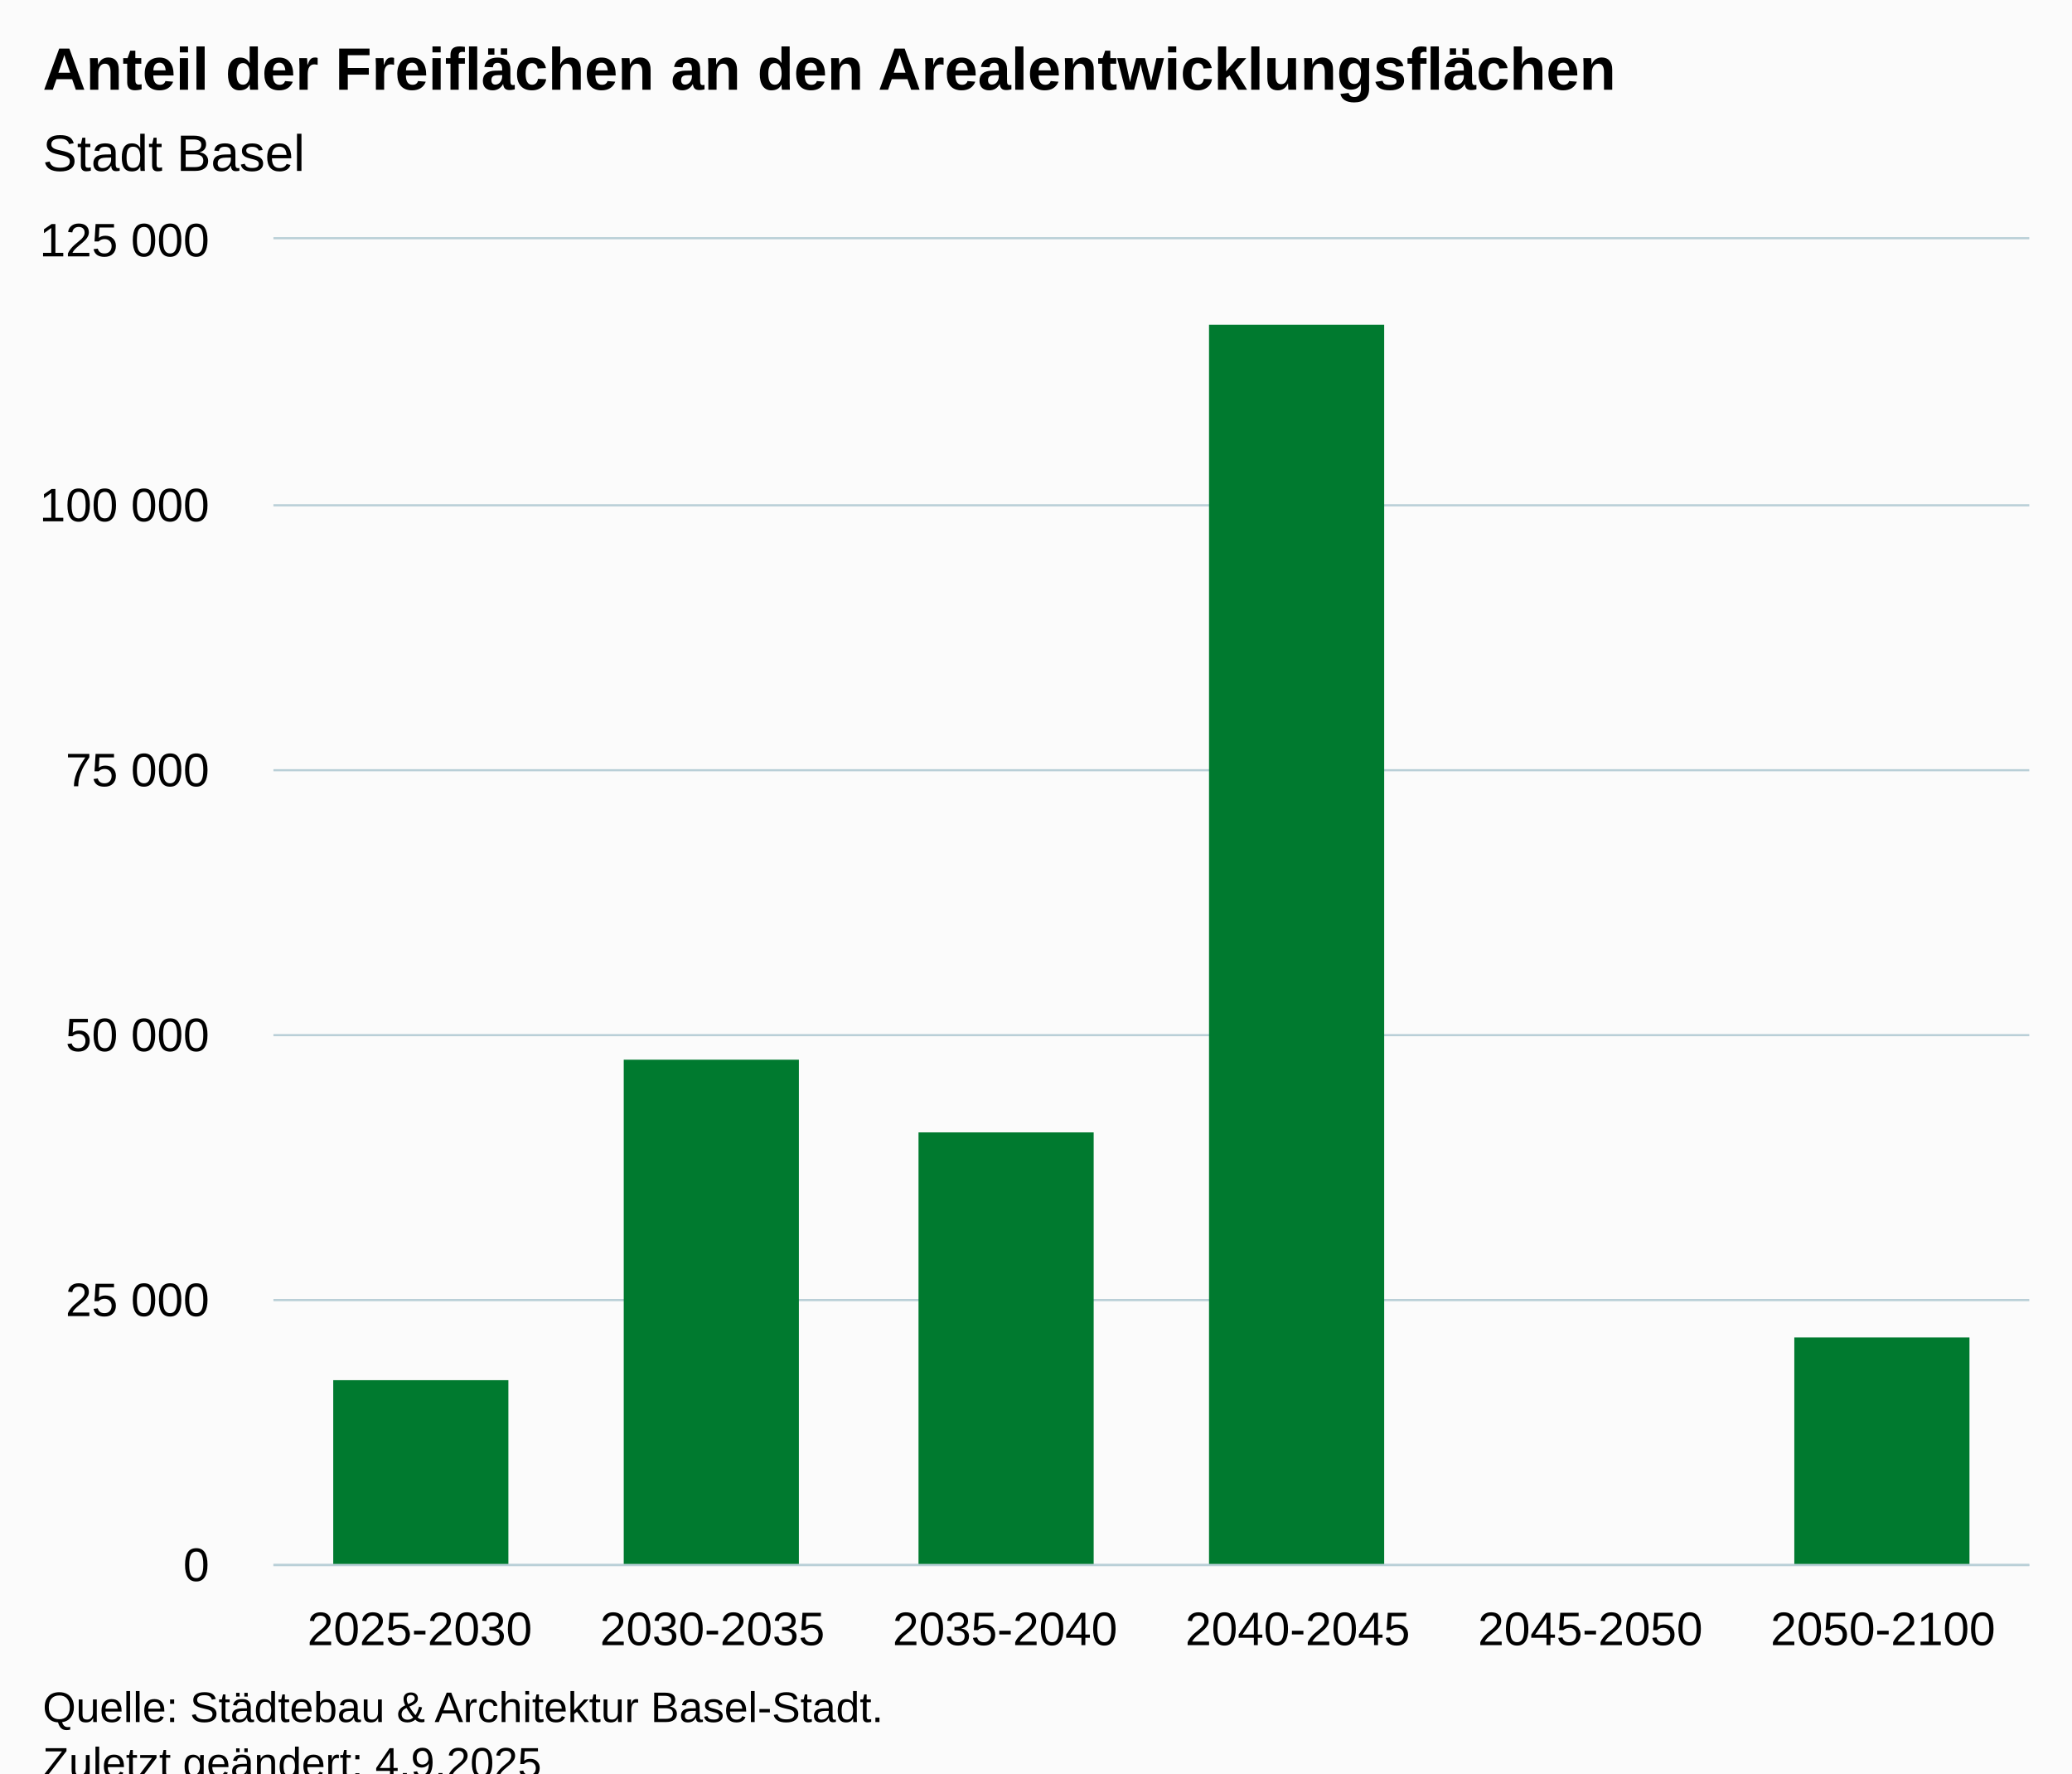
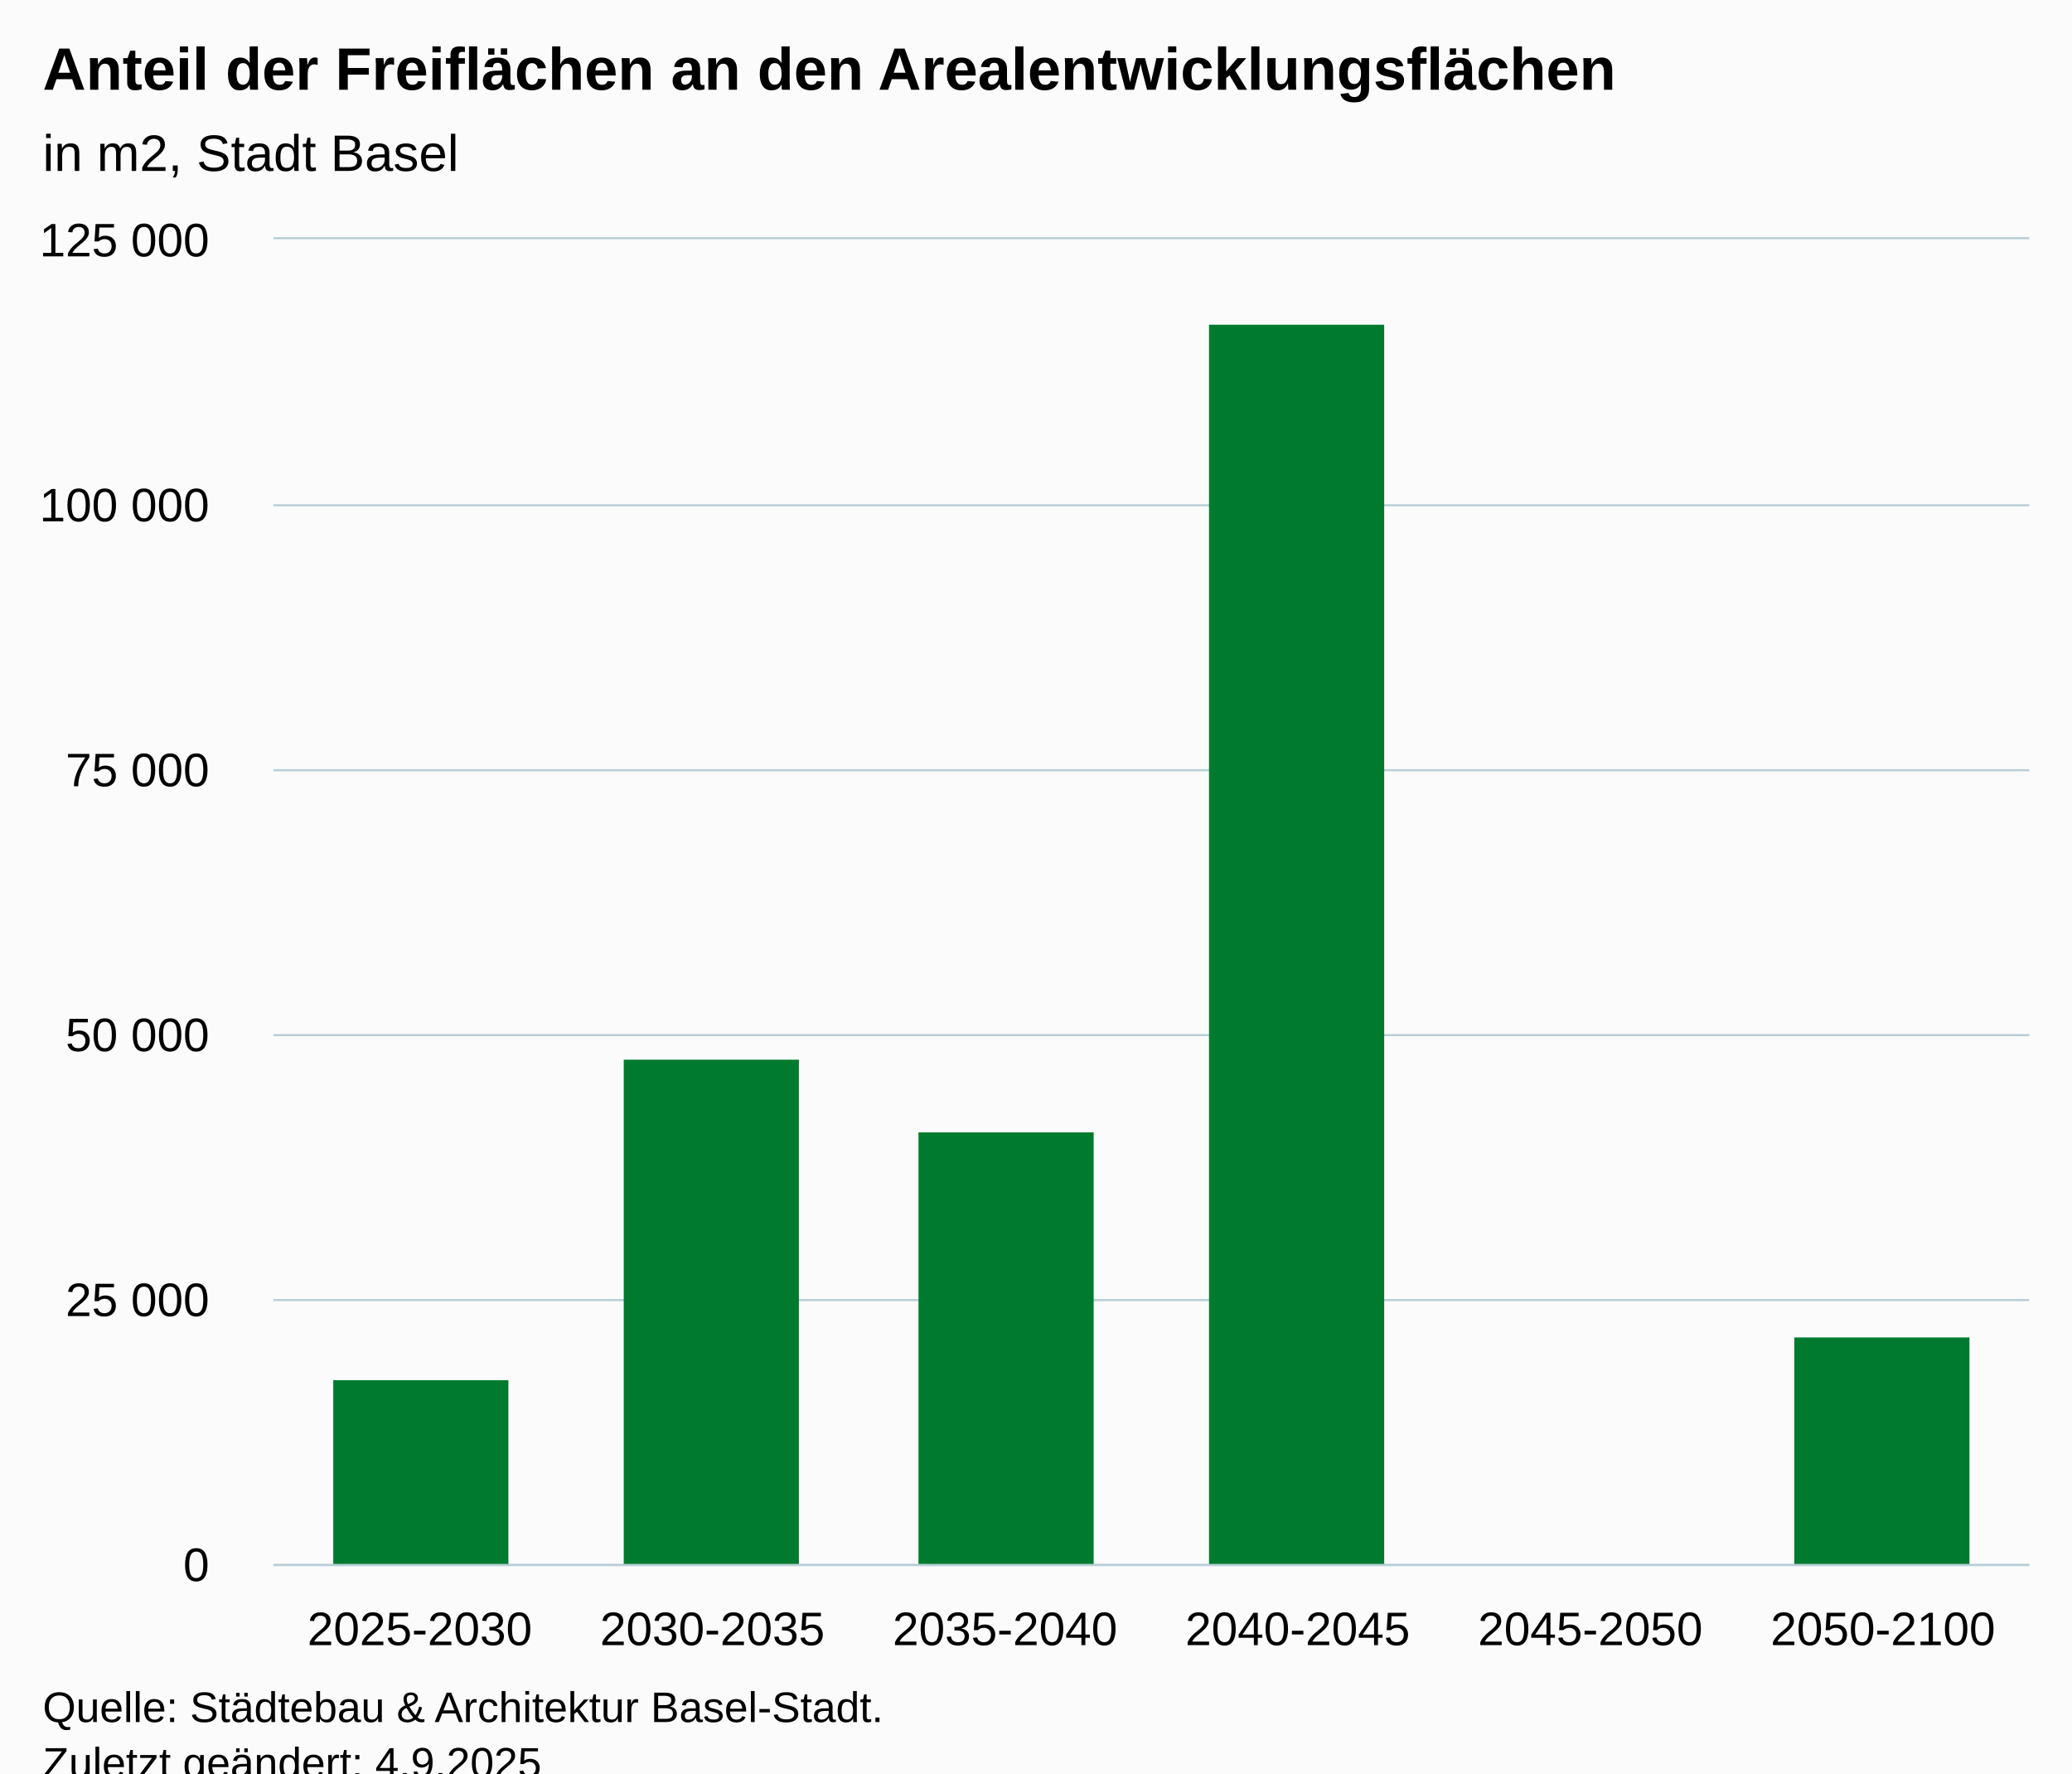
<svg xmlns="http://www.w3.org/2000/svg" version="1.1" class="highcharts-root" style="font-family:Arial;font-size:12px;" viewBox="0 0 485 415">
  <defs>
-     <clipPath id="highcharts-y6oe448-13-">
+     <clipPath id="highcharts-14bqoh3-13-">
      <rect x="0" y="0" width="411" height="310" fill="none" />
    </clipPath>
-     <clipPath id="highcharts-y6oe448-20-">
+     <clipPath id="highcharts-14bqoh3-20-">
      <rect x="0" y="0" width="411" height="310" fill="none" />
    </clipPath>
-     <clipPath id="highcharts-y6oe448-21-">
+     <clipPath id="highcharts-14bqoh3-21-">
      <rect x="64" y="56" width="411" height="310" fill="none" />
    </clipPath>
  </defs>
  <rect fill="#fbfbfb" class="highcharts-background" x="0" y="0" width="485" height="428" rx="0" ry="0" />
  <rect fill="none" class="highcharts-plot-background" x="64" y="56" width="411" height="310" />
  <g class="highcharts-pane-group" data-z-index="0" />
  <g class="highcharts-grid highcharts-xaxis-grid" data-z-index="1">
    <path fill="none" data-z-index="1" class="highcharts-grid-line" d="M 132.5 56 L 132.5 366" opacity="1" />
    <path fill="none" data-z-index="1" class="highcharts-grid-line" d="M 200.5 56 L 200.5 366" opacity="1" />
    <path fill="none" data-z-index="1" class="highcharts-grid-line" d="M 269.5 56 L 269.5 366" opacity="1" />
    <path fill="none" data-z-index="1" class="highcharts-grid-line" d="M 337.5 56 L 337.5 366" opacity="1" />
    <path fill="none" data-z-index="1" class="highcharts-grid-line" d="M 406.5 56 L 406.5 366" opacity="1" />
    <path fill="none" data-z-index="1" class="highcharts-grid-line" d="M 474.5 56 L 474.5 366" opacity="1" />
    <path fill="none" data-z-index="1" class="highcharts-grid-line" d="M 63.5 56 L 63.5 366" opacity="1" />
  </g>
  <g class="highcharts-grid highcharts-yaxis-grid" data-z-index="1">
    <path fill="none" stroke="#B9CFD7" stroke-width="0.5" data-z-index="1" class="highcharts-grid-line" d="M 64 366.25 L 475 366.25" opacity="1" />
    <path fill="none" stroke="#B9CFD7" stroke-width="0.5" data-z-index="1" class="highcharts-grid-line" d="M 64 304.25 L 475 304.25" opacity="1" />
    <path fill="none" stroke="#B9CFD7" stroke-width="0.5" data-z-index="1" class="highcharts-grid-line" d="M 64 242.25 L 475 242.25" opacity="1" />
    <path fill="none" stroke="#B9CFD7" stroke-width="0.5" data-z-index="1" class="highcharts-grid-line" d="M 64 180.25 L 475 180.25" opacity="1" />
    <path fill="none" stroke="#B9CFD7" stroke-width="0.5" data-z-index="1" class="highcharts-grid-line" d="M 64 118.25 L 475 118.25" opacity="1" />
    <path fill="none" stroke="#B9CFD7" stroke-width="0.5" data-z-index="1" class="highcharts-grid-line" d="M 64 55.75 L 475 55.75" opacity="1" />
  </g>
  <rect fill="none" class="highcharts-plot-border" data-z-index="1" x="64" y="56" width="411" height="310" />
  <g class="highcharts-axis highcharts-xaxis" data-z-index="2">
    <path fill="none" class="highcharts-axis-line" stroke="#B9CFD7" stroke-width="0.5" data-z-index="7" d="M 64 366.25 L 475 366.25" />
  </g>
  <g class="highcharts-axis highcharts-yaxis" data-z-index="2">
    <path fill="none" class="highcharts-axis-line" data-z-index="7" d="M 64 56 L 64 366" />
  </g>
  <g class="highcharts-series-group" data-z-index="3">
-     <g class="highcharts-series highcharts-series-0 highcharts-column-series" data-z-index="0.1" opacity="1" transform="translate(64,56) scale(1 1)" clip-path="url(#highcharts-y6oe448-20-)">
+     <g class="highcharts-series highcharts-series-0 highcharts-column-series" data-z-index="0.1" opacity="1" transform="translate(64,56) scale(1 1)" clip-path="url(#highcharts-14bqoh3-20-)">
      <rect x="14" y="267" width="41" height="44" fill="#007a2f" opacity="1" class="highcharts-point" />
      <rect x="82" y="192" width="41" height="119" fill="#007a2f" opacity="1" class="highcharts-point" />
      <rect x="151" y="209" width="41" height="102" fill="#007a2f" opacity="1" class="highcharts-point" />
      <rect x="219" y="20" width="41" height="291" fill="#007a2f" opacity="1" class="highcharts-point" />
      <rect x="288" y="311" width="41" height="0" fill="#007a2f" opacity="1" class="highcharts-point" />
      <rect x="356" y="257" width="41" height="54" fill="#007a2f" opacity="1" class="highcharts-point" />
    </g>
    <g class="highcharts-markers highcharts-series-0 highcharts-column-series" data-z-index="0.1" opacity="1" transform="translate(64,56) scale(1 1)" clip-path="none" />
  </g>
  <text x="10" text-anchor="start" class="highcharts-title" data-z-index="4" style="color:#000000;font-size:14px;font-weight:bold;fill:#000000;" y="21">
    <tspan>Anteil der Freiflächen an den Arealentwicklungsflächen</tspan>
  </text>
  <text x="10" text-anchor="start" class="highcharts-subtitle" data-z-index="4" style="color:#000000;font-size:12px;font-weight:normal;fill:#000000;" y="40">
-     <tspan>Stadt Basel</tspan>
+     <tspan>in m2, Stadt Basel</tspan>
  </text>
  <text x="10" text-anchor="start" class="highcharts-caption" data-z-index="4" style="color:#666666;fill:#666666;" y="400" />
  <g class="highcharts-axis-labels highcharts-xaxis-labels" data-z-index="7">
    <text x="98.25" style="color:#000000;cursor:default;font-size:11px;white-space:normal;text-align:left;fill:#000000;" text-anchor="middle" transform="translate(0,0)" y="385" opacity="1">2025-2030</text>
    <text x="166.75" style="color:#000000;cursor:default;font-size:11px;white-space:normal;text-align:left;fill:#000000;" text-anchor="middle" transform="translate(0,0)" y="385" opacity="1">2030-2035</text>
    <text x="235.25" style="color:#000000;cursor:default;font-size:11px;white-space:normal;text-align:left;fill:#000000;" text-anchor="middle" transform="translate(0,0)" y="385" opacity="1">2035-2040</text>
    <text x="303.75" style="color:#000000;cursor:default;font-size:11px;white-space:normal;text-align:left;fill:#000000;" text-anchor="middle" transform="translate(0,0)" y="385" opacity="1">2040-2045</text>
    <text x="372.25" style="color:#000000;cursor:default;font-size:11px;white-space:normal;text-align:left;fill:#000000;" text-anchor="middle" transform="translate(0,0)" y="385" opacity="1">2045-2050</text>
    <text x="440.75" style="color:#000000;cursor:default;font-size:11px;white-space:normal;text-align:left;fill:#000000;" text-anchor="middle" transform="translate(0,0)" y="385" opacity="1">2050-2100</text>
  </g>
  <g class="highcharts-axis-labels highcharts-yaxis-labels" data-z-index="7">
    <text x="49" style="color:#000000;cursor:default;font-size:11px;fill:#000000;" text-anchor="end" transform="translate(0,0)" y="370" opacity="1">0</text>
    <text x="49" style="color:#000000;cursor:default;font-size:11px;fill:#000000;" text-anchor="end" transform="translate(0,0)" y="308" opacity="1">
      <tspan>25 000</tspan>
    </text>
    <text x="49" style="color:#000000;cursor:default;font-size:11px;fill:#000000;" text-anchor="end" transform="translate(0,0)" y="246" opacity="1">
      <tspan>50 000</tspan>
    </text>
    <text x="49" style="color:#000000;cursor:default;font-size:11px;fill:#000000;" text-anchor="end" transform="translate(0,0)" y="184" opacity="1">
      <tspan>75 000</tspan>
    </text>
    <text x="49" style="color:#000000;cursor:default;font-size:11px;fill:#000000;" text-anchor="end" transform="translate(0,0)" y="122" opacity="1">
      <tspan>100 000</tspan>
    </text>
    <text x="49" style="color:#000000;cursor:default;font-size:11px;fill:#000000;" text-anchor="end" transform="translate(0,0)" y="60" opacity="1">
      <tspan>125 000</tspan>
    </text>
  </g>
  <text x="10" class="highcharts-credits" text-anchor="start" data-z-index="8" style="cursor:default;color:#000000;font-size:10px;fill:#000000;" y="403">
    <tspan>Quelle: Städtebau &amp; Architektur Basel-Stadt.</tspan>
    <tspan x="10" dy="13">Zuletzt geändert: 4.9.2025</tspan>
  </text>
-   <g class="highcharts-control-points" data-z-index="99" clip-path="url(#highcharts-y6oe448-21-)" />
+   <g class="highcharts-control-points" data-z-index="99" clip-path="url(#highcharts-14bqoh3-21-)" />
</svg>
